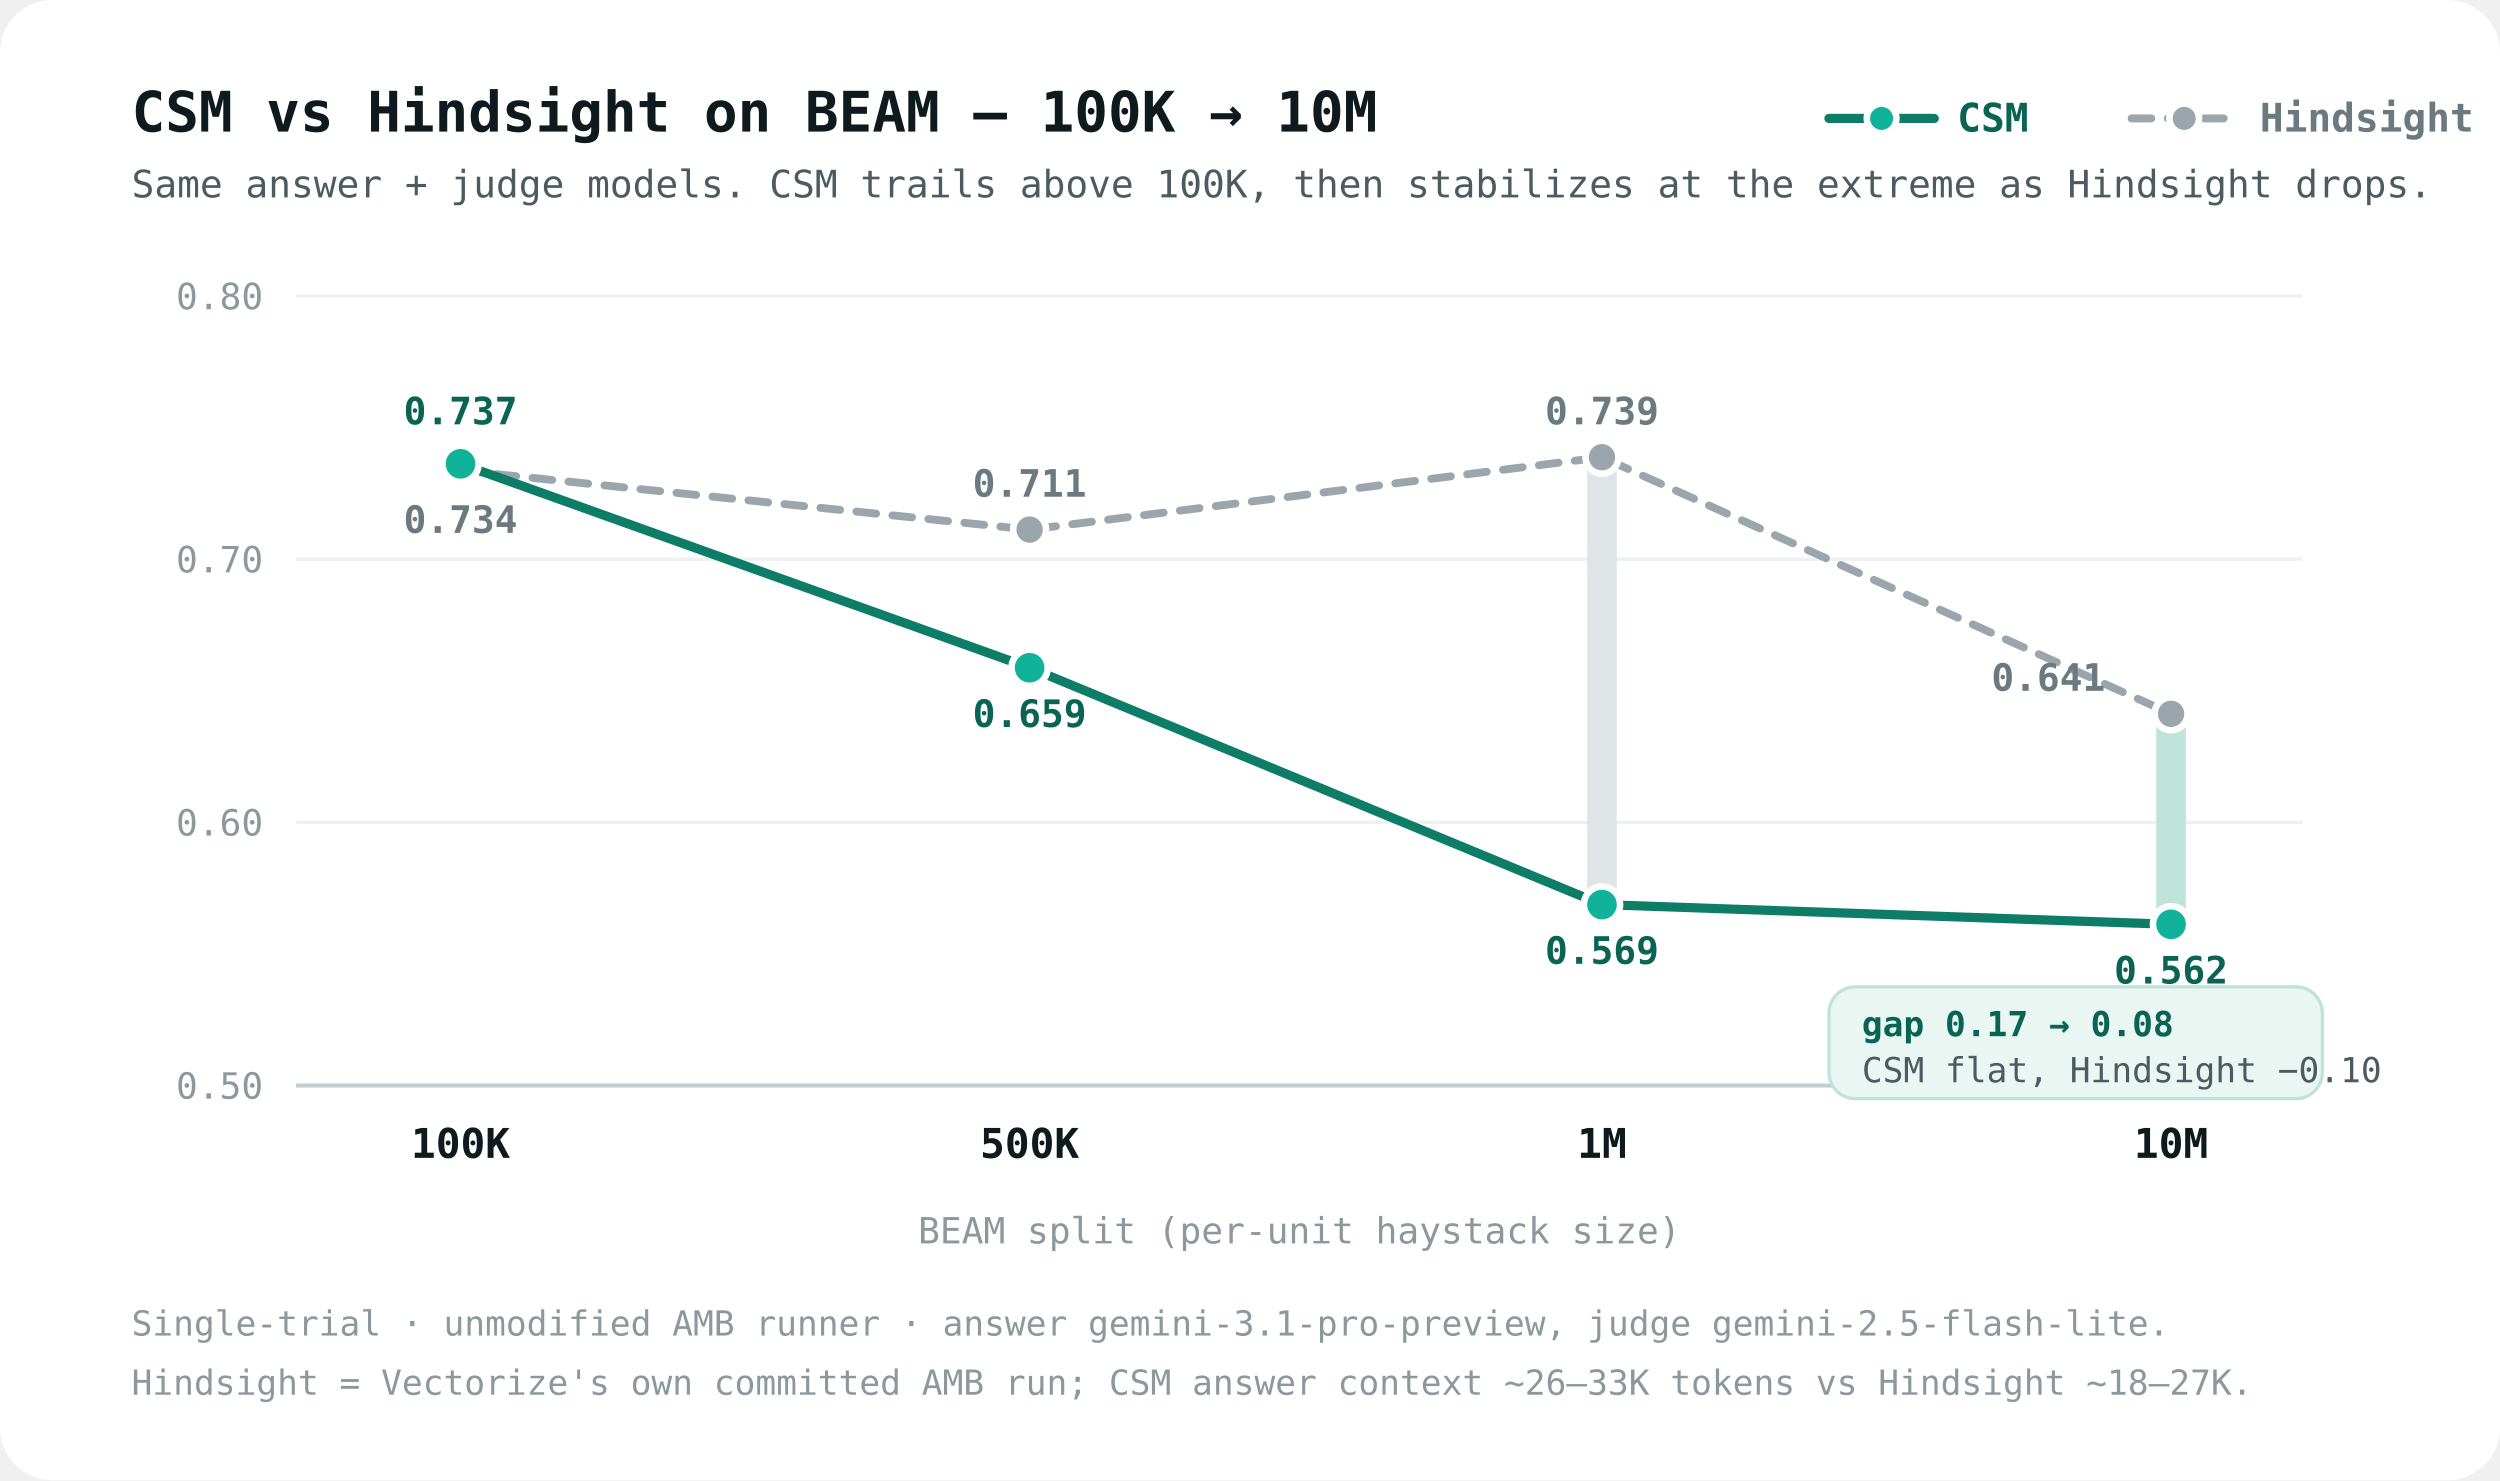
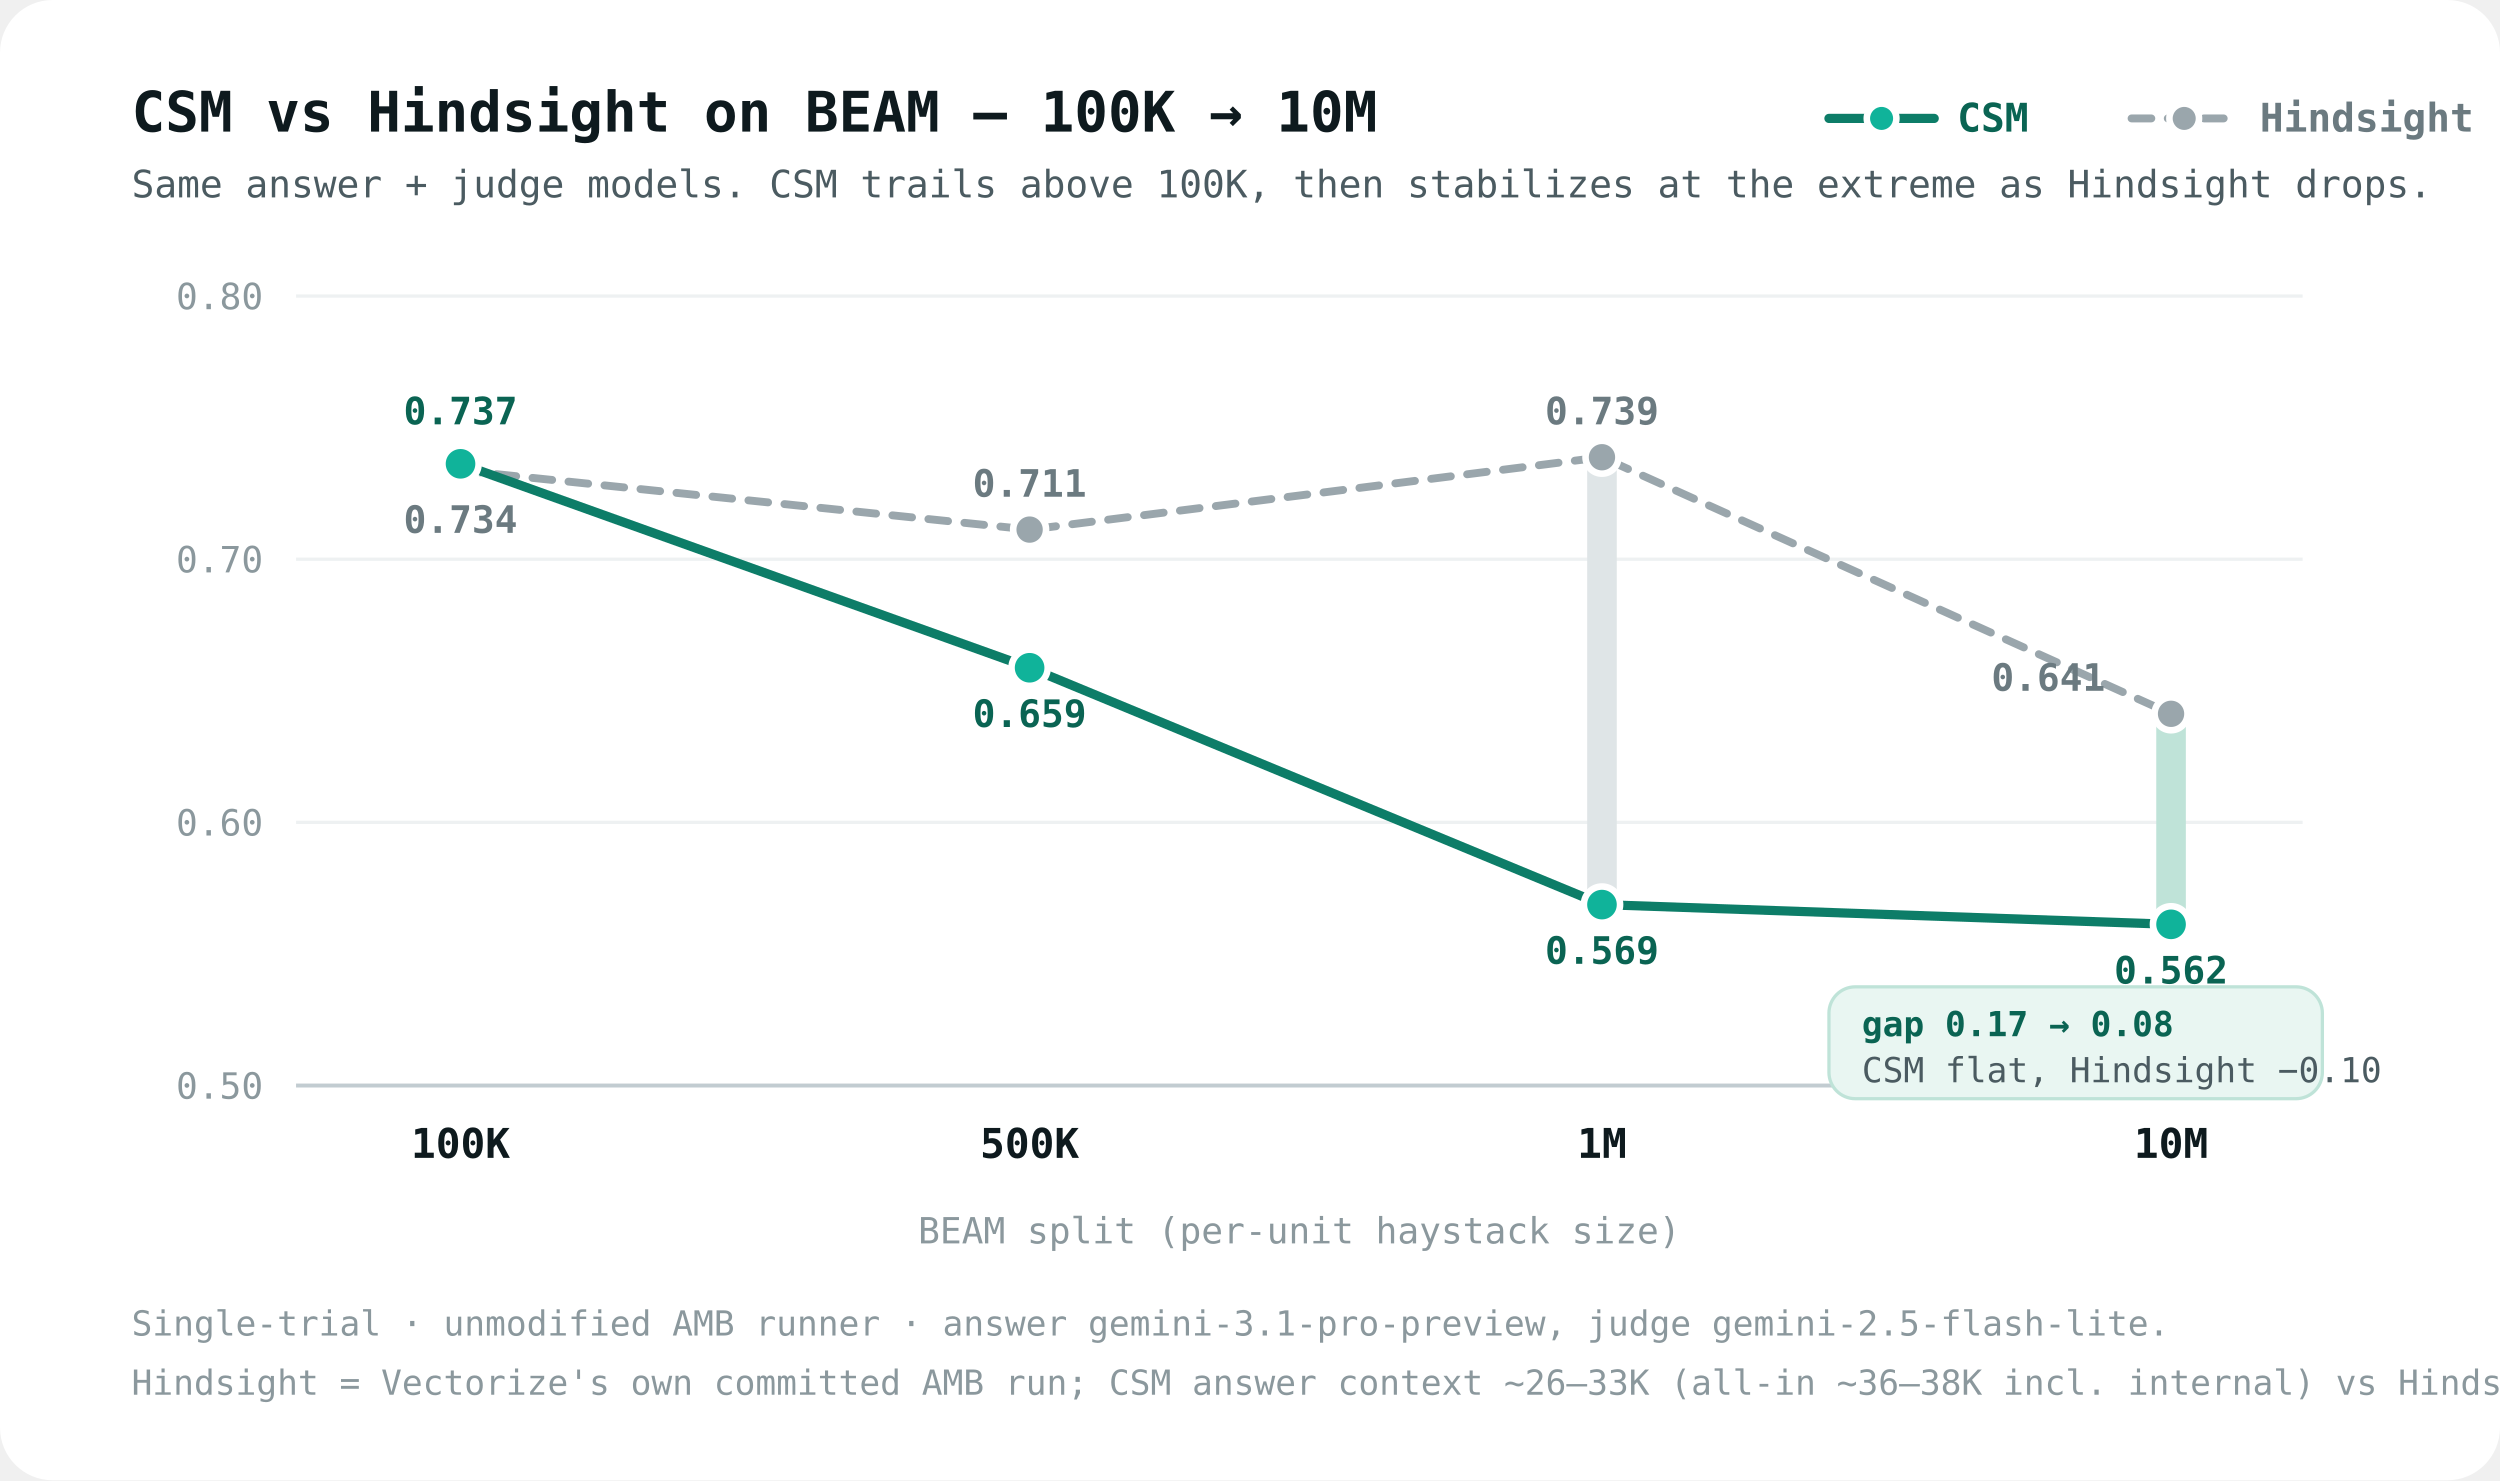
<svg xmlns="http://www.w3.org/2000/svg" viewBox="0 0 760 450" role="img" aria-labelledby="bl-title bl-desc">
  <style>
    text { font-family: ui-monospace, "Cascadia Code", "SF Mono", Consolas, "DejaVu Sans Mono", monospace; }
    .ttl { font-size: 17px; font-weight: 600; fill: #0e1a1e; }
    .sub { font-size: 11.5px; fill: #4b5b61; }
    .ax  { font-size: 11px; fill: #8b989d; }
    .xl  { font-size: 12.5px; font-weight: 600; fill: #0e1a1e; }
    .csmv { font-size: 11.5px; font-weight: 600; fill: #0a6453; }
    .hindv { font-size: 11.5px; font-weight: 600; fill: #6b7a80; }
    .cap { font-size: 10.5px; fill: #8b989d; }
    .grid { stroke: #eef1f2; stroke-width: 1; }
    .axis { stroke: #c2ccd1; stroke-width: 1.2; }
    .csm { fill: none; stroke: #0d7d68; stroke-width: 2.8; stroke-linejoin: round; stroke-linecap: round; }
    .csmdot { fill: #10b39a; stroke: #fff; stroke-width: 2; }
    .hind { fill: none; stroke: #9aa6ac; stroke-width: 2.4; stroke-linejoin: round; stroke-linecap: round; stroke-dasharray: 6 5; }
    .hinddot { fill: #9aa6ac; stroke: #fff; stroke-width: 2; }
    .leg { font-size: 12px; font-weight: 600; }
    .narrow { fill: #e9f6f2; stroke: #bfe3d8; }
    .narrowt { font-size: 10.5px; font-weight: 600; fill: #0a6453; }
  </style>
  <rect width="760" height="450" rx="16" fill="#ffffff" />
  <text class="ttl" x="40" y="40">CSM vs Hindsight on BEAM — 100K → 10M</text>
  <text class="sub" x="40" y="60">Same answer + judge models. CSM trails above 100K, then stabilizes at the extreme as Hindsight drops.</text>
  <line x1="556" y1="36" x2="588" y2="36" class="csm" />
  <circle cx="572" cy="36" r="4.5" class="csmdot" />
  <text class="leg" x="595" y="40" fill="#0a6453">CSM</text>
  <line x1="648" y1="36" x2="680" y2="36" class="hind" />
  <circle cx="664" cy="36" r="4.5" class="hinddot" />
  <text class="leg" x="687" y="40" fill="#6b7a80">Hindsight</text>
  <line class="grid" x1="90" y1="90" x2="700" y2="90" />
  <line class="grid" x1="90" y1="170" x2="700" y2="170" />
  <line class="grid" x1="90" y1="250" x2="700" y2="250" />
  <line class="axis" x1="90" y1="330" x2="700" y2="330" />
  <text class="ax" x="80" y="94" text-anchor="end">0.80</text>
  <text class="ax" x="80" y="174" text-anchor="end">0.70</text>
  <text class="ax" x="80" y="254" text-anchor="end">0.60</text>
  <text class="ax" x="80" y="334" text-anchor="end">0.50</text>
  <line x1="487" y1="139" x2="487" y2="275" stroke="#dfe5e7" stroke-width="9" stroke-linecap="round" />
  <line x1="660" y1="217" x2="660" y2="281" stroke="#bfe3d8" stroke-width="9" stroke-linecap="round" />
  <rect class="narrow" x="556" y="300" width="150" height="34" rx="8" />
  <text class="narrowt" x="566" y="315">gap 0.17 → 0.08</text>
  <text class="narrowt" x="566" y="329" style="font-weight:400;fill:#4b5b61">CSM flat, Hindsight −0.10</text>
  <path class="hind" d="M140 143 L313 161 L487 139 L660 217" />
  <circle class="hinddot" cx="140" cy="143" r="5" />
  <circle class="hinddot" cx="313" cy="161" r="5" />
  <circle class="hinddot" cx="487" cy="139" r="5" />
  <circle class="hinddot" cx="660" cy="217" r="5" />
  <text class="hindv" x="140" y="162" text-anchor="middle">0.734</text>
  <text class="hindv" x="313" y="151" text-anchor="middle">0.711</text>
  <text class="hindv" x="487" y="129" text-anchor="middle">0.739</text>
  <text class="hindv" x="640" y="210" text-anchor="end">0.641</text>
  <path class="csm" d="M140 141 L313 203 L487 275 L660 281" />
  <circle class="csmdot" cx="140" cy="141" r="5.5" />
  <circle class="csmdot" cx="313" cy="203" r="5.5" />
  <circle class="csmdot" cx="487" cy="275" r="5.5" />
  <circle class="csmdot" cx="660" cy="281" r="5.5" />
  <text class="csmv" x="140" y="129" text-anchor="middle">0.737</text>
  <text class="csmv" x="313" y="221" text-anchor="middle">0.659</text>
  <text class="csmv" x="487" y="293" text-anchor="middle">0.569</text>
  <text class="csmv" x="660" y="299" text-anchor="middle">0.562</text>
  <text class="xl" x="140" y="352" text-anchor="middle">100K</text>
  <text class="xl" x="313" y="352" text-anchor="middle">500K</text>
  <text class="xl" x="487" y="352" text-anchor="middle">1M</text>
  <text class="xl" x="660" y="352" text-anchor="middle">10M</text>
  <text class="ax" x="395" y="378" text-anchor="middle">BEAM split (per-unit haystack size)</text>
  <text class="cap" x="40" y="406">Single-trial · unmodified AMB runner · answer gemini-3.1-pro-preview, judge gemini-2.5-flash-lite.</text>
-   <text class="cap" x="40" y="424">Hindsight = Vectorize's own committed AMB run; CSM answer context ~26–33K tokens vs Hindsight ~18–27K.</text>
+   <text class="cap" x="40" y="424">Hindsight = Vectorize's own committed AMB run; CSM answer context ~26–33K (all-in ~36–38K incl. internal) vs Hindsight ~18–27K.</text>
</svg>
